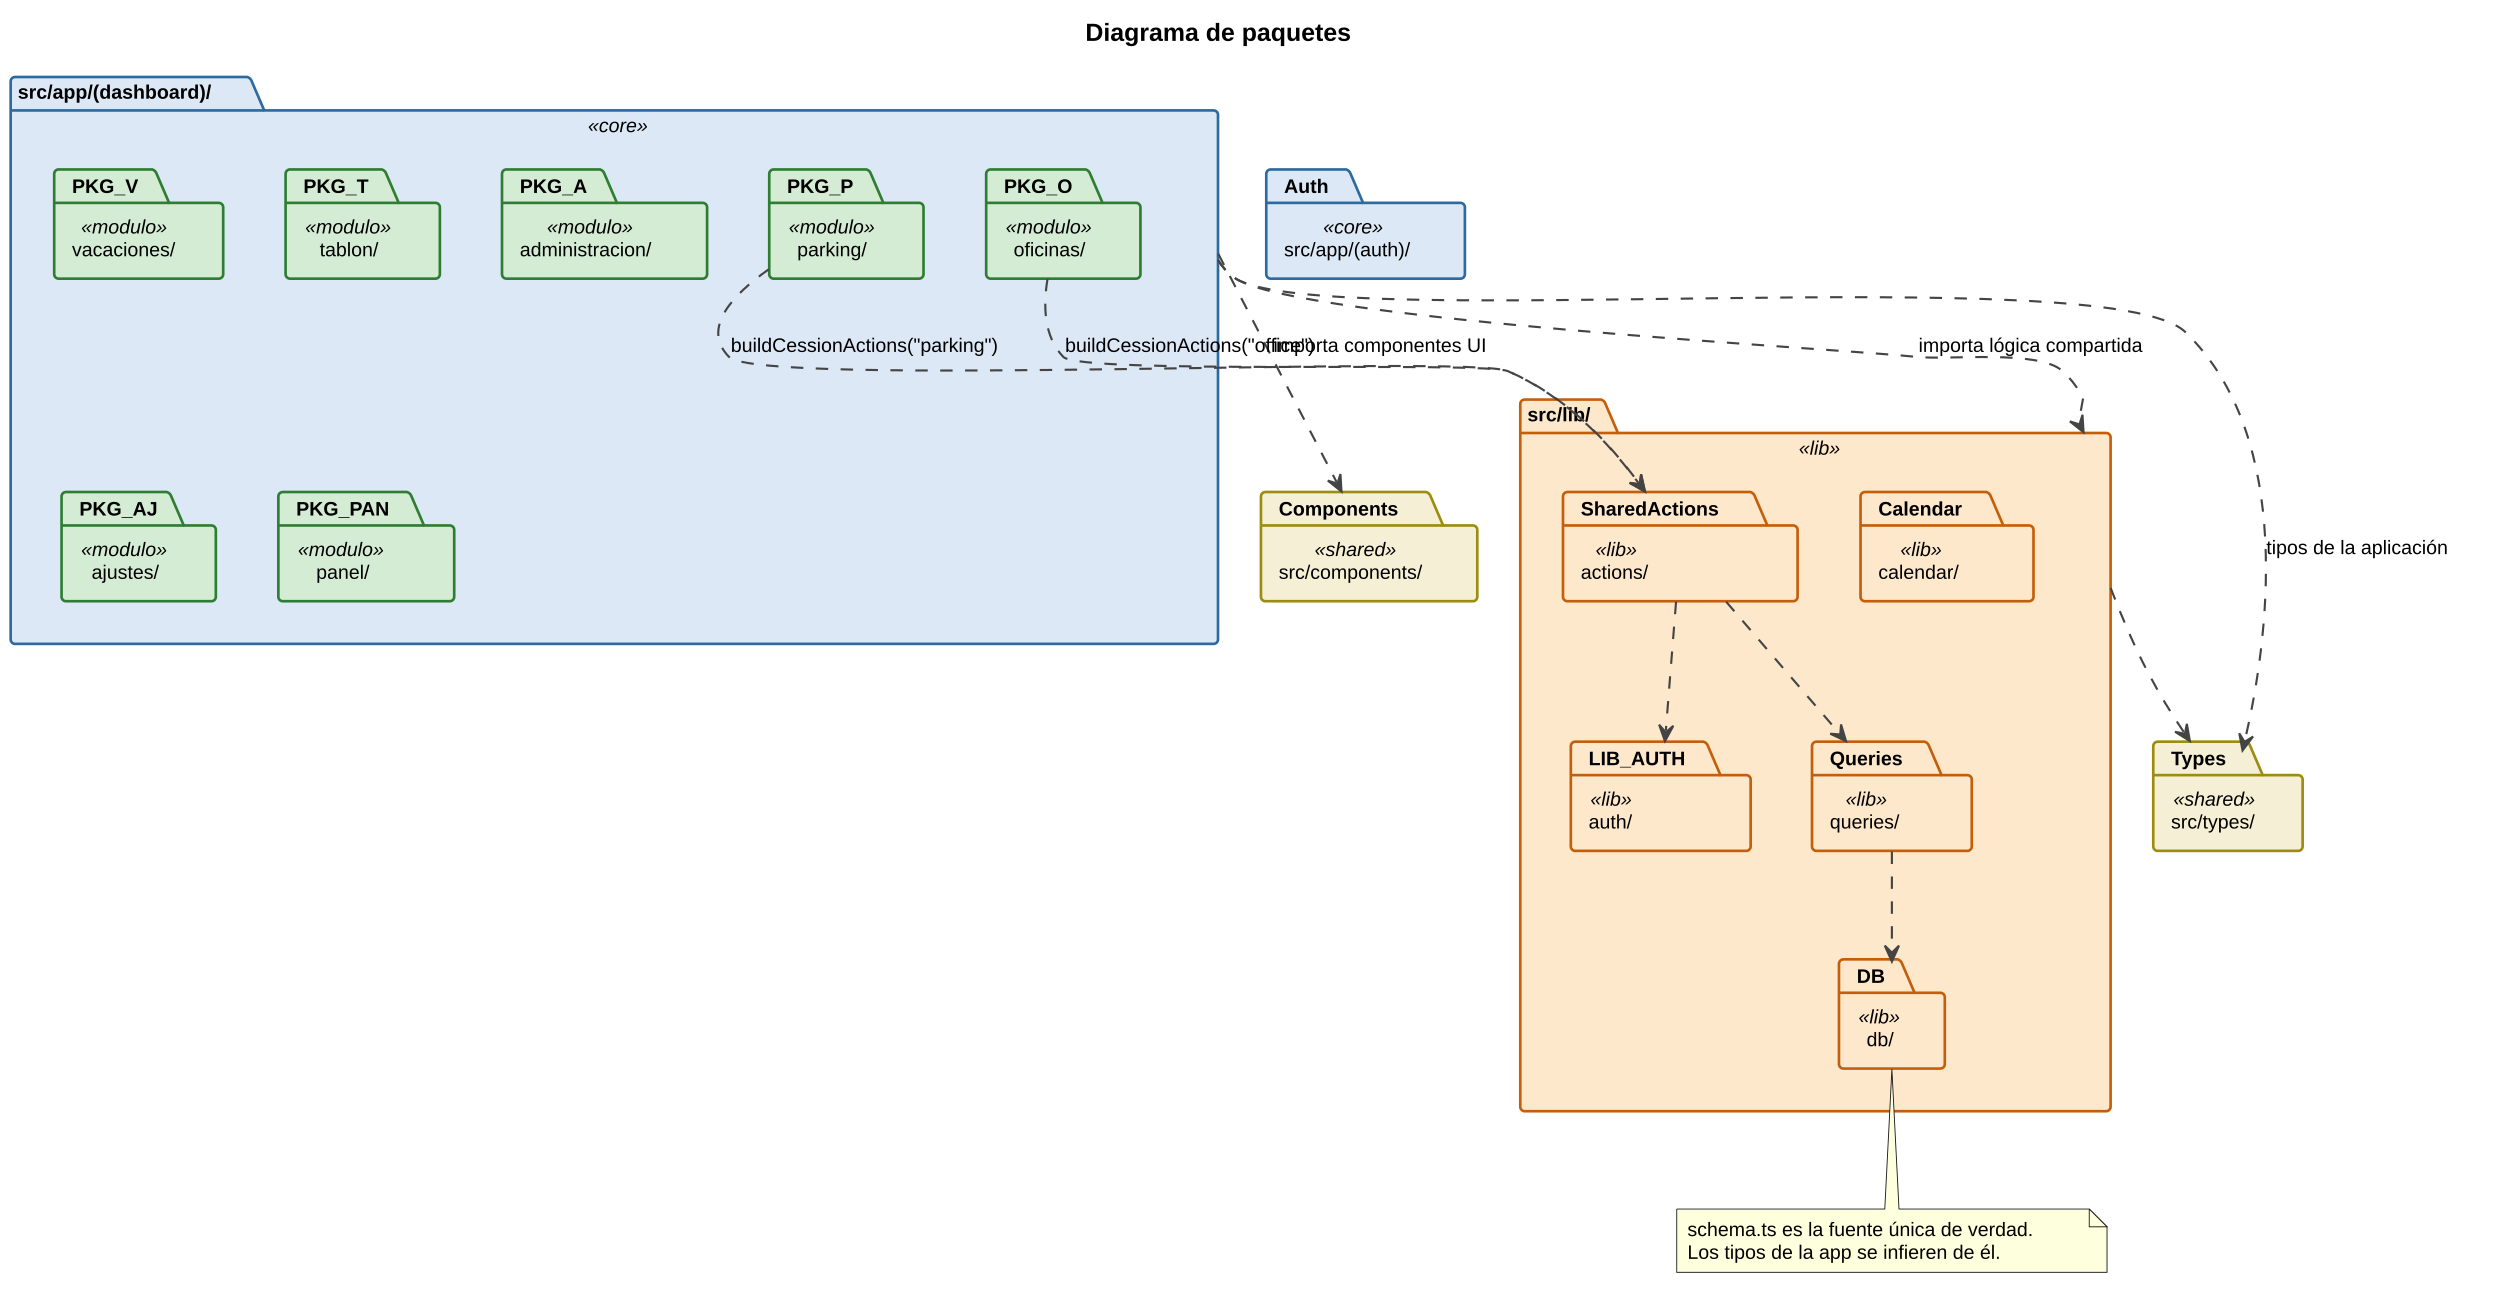
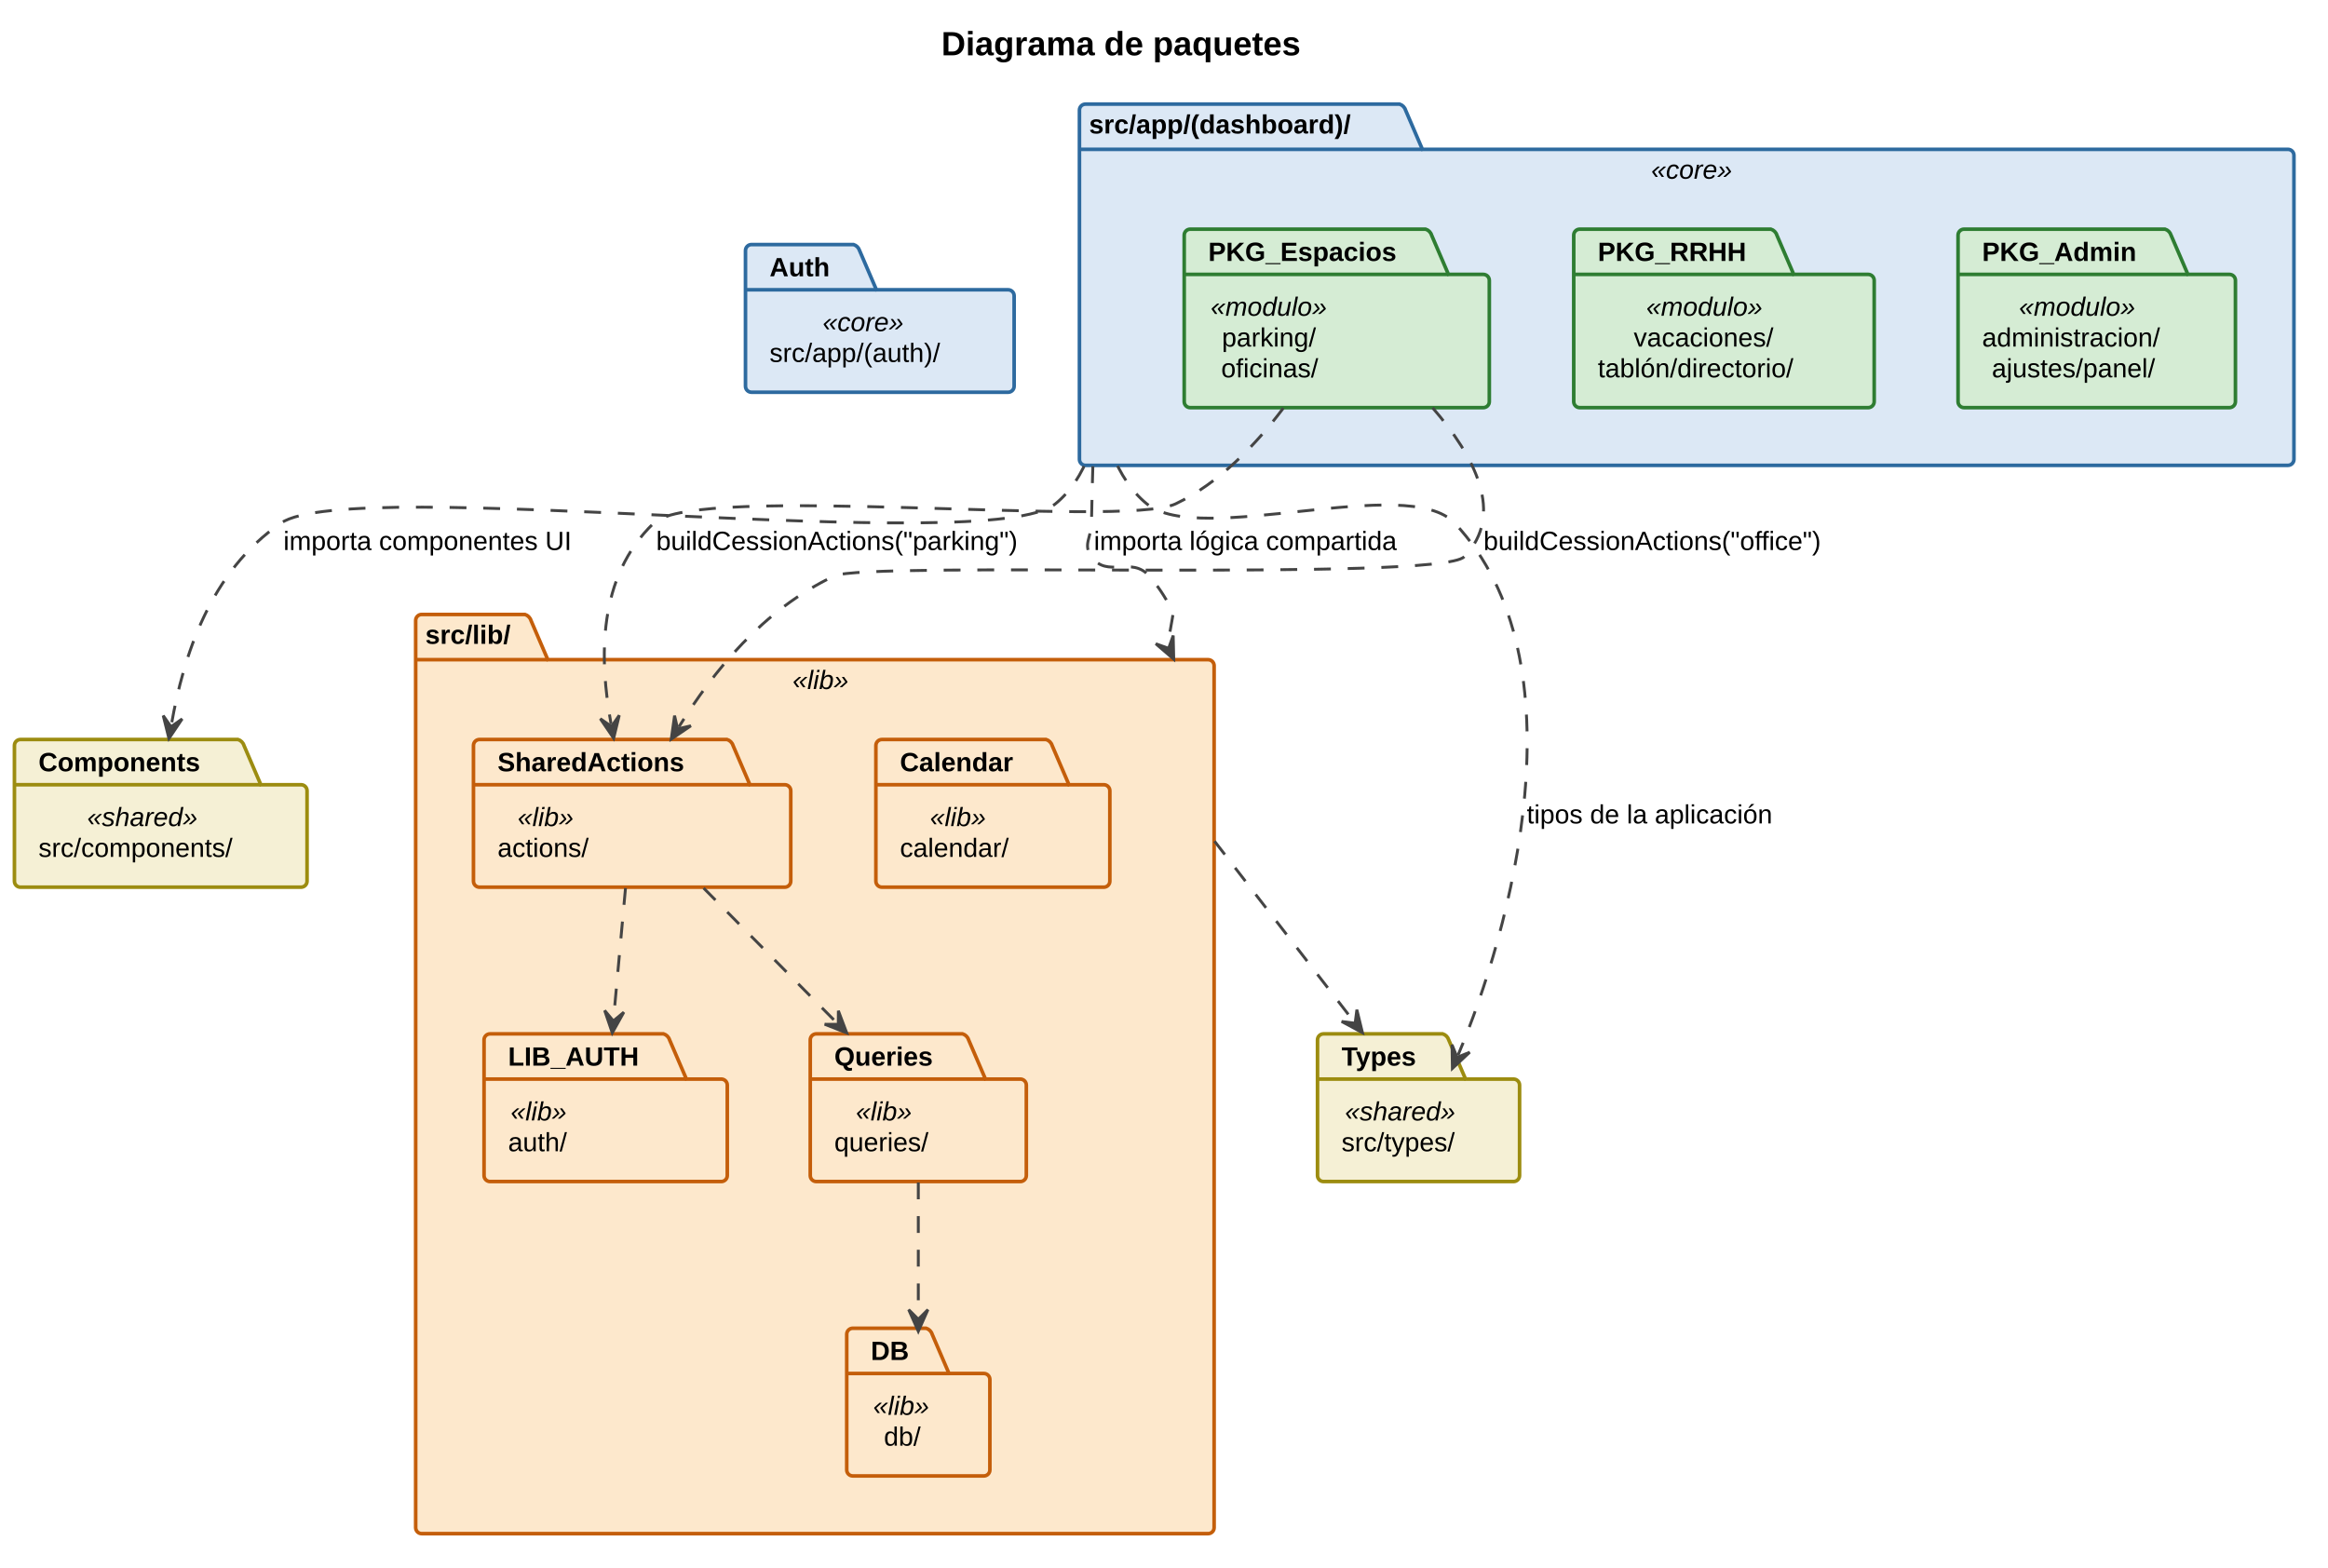
- <svg xmlns="http://www.w3.org/2000/svg" contentStyleType="text/css" data-diagram-type="DESCRIPTION" height="730px" preserveAspectRatio="none" style="width:1406px;height:730px;background:#FFFFFF;" version="1.1" viewBox="0 0 1406 730" width="1406px" zoomAndPan="magnify">
+ <svg xmlns="http://www.w3.org/2000/svg" contentStyleType="text/css" data-diagram-type="DESCRIPTION" height="652px" preserveAspectRatio="none" style="width:968px;height:652px;background:#FFFFFF;" version="1.1" viewBox="0 0 968 652" width="968px" zoomAndPan="magnify">
  <defs />
  <g>
-     <g class="title" data-source-line="20">
-       <text fill="#000000" font-family="Arial" font-size="14" font-weight="700" lengthAdjust="spacing" textLength="179.013" x="610.418" y="22.995">Diagrama de paquetes</text>
+     <g class="title" data-source-line="19">
+       <text fill="#000000" font-family="Arial" font-size="14" font-weight="700" lengthAdjust="spacing" textLength="179.013" x="391.414" y="22.995">Diagrama de paquetes</text>
    </g>
-     <g class="cluster" data-qualified-name="Dashboard" data-source-line="24" id="ent0003">
-       <path d="M8.5,43.297 L139.099,43.297 A3.75,3.75 0 0 1 141.599,45.797 L148.599,62.102 L682.5,62.102 A2.5,2.5 0 0 1 685,64.602 L685,359.627 A2.5,2.5 0 0 1 682.5,362.127 L8.5,362.127 A2.5,2.5 0 0 1 6,359.627 L6,45.797 A2.5,2.5 0 0 1 8.5,43.297" fill="#DCE8F5" style="stroke:#2D6A9F;stroke-width:1.5;" />
-       <line style="stroke:#2D6A9F;stroke-width:1.5;" x1="6" x2="148.599" y1="62.102" y2="62.102" />
-       <text fill="#000000" font-family="Arial" font-size="11" font-weight="700" lengthAdjust="spacing" textLength="129.599" x="10" y="55.507">src/app/(dashboard)/</text>
-       <text fill="#000000" font-family="Arial" font-size="11" font-style="italic" lengthAdjust="spacing" textLength="37.646" x="330.677" y="74.312">«core»</text>
+     <g class="cluster" data-qualified-name="Dashboard" data-source-line="23" id="ent0003">
+       <path d="M451.34,43.297 L581.939,43.297 A3.75,3.75 0 0 1 584.439,45.797 L591.439,62.102 L951.34,62.102 A2.5,2.5 0 0 1 953.84,64.602 L953.84,191.017 A2.5,2.5 0 0 1 951.34,193.517 L451.34,193.517 A2.5,2.5 0 0 1 448.84,191.017 L448.84,45.797 A2.5,2.5 0 0 1 451.34,43.297" fill="#DCE8F5" style="stroke:#2D6A9F;stroke-width:1.5;" />
+       <line style="stroke:#2D6A9F;stroke-width:1.5;" x1="448.84" x2="591.439" y1="62.102" y2="62.102" />
+       <text fill="#000000" font-family="Arial" font-size="11" font-weight="700" lengthAdjust="spacing" textLength="129.599" x="452.84" y="55.507">src/app/(dashboard)/</text>
+       <text fill="#000000" font-family="Arial" font-size="11" font-style="italic" lengthAdjust="spacing" textLength="37.528" x="686.576" y="74.312">«core»</text>
    </g>
-     <g class="cluster" data-qualified-name="Lib" data-source-line="34" id="ent0011">
-       <path d="M857.5,224.717 L900.443,224.717 A3.75,3.75 0 0 1 902.943,227.217 L909.943,243.522 L1184.5,243.522 A2.5,2.5 0 0 1 1187,246.022 L1187,622.457 A2.5,2.5 0 0 1 1184.5,624.957 L857.5,624.957 A2.5,2.5 0 0 1 855,622.457 L855,227.217 A2.5,2.5 0 0 1 857.5,224.717" fill="#FDE8CC" style="stroke:#C45E0A;stroke-width:1.5;" />
-       <line style="stroke:#C45E0A;stroke-width:1.5;" x1="855" x2="909.943" y1="243.522" y2="243.522" />
-       <text fill="#000000" font-family="Arial" font-size="11" font-weight="700" lengthAdjust="spacing" textLength="41.943" x="859" y="236.927">src/lib/</text>
-       <text fill="#000000" font-family="Arial" font-size="11" font-style="italic" lengthAdjust="spacing" textLength="26.673" x="1011.664" y="255.732">«lib»</text>
+     <g class="cluster" data-qualified-name="Lib" data-source-line="29" id="ent0007">
+       <path d="M175.34,255.517 L218.283,255.517 A3.75,3.75 0 0 1 220.783,258.017 L227.783,274.322 L502.34,274.322 A2.5,2.5 0 0 1 504.84,276.822 L504.84,635.257 A2.5,2.5 0 0 1 502.34,637.757 L175.34,637.757 A2.5,2.5 0 0 1 172.84,635.257 L172.84,258.017 A2.5,2.5 0 0 1 175.34,255.517" fill="#FDE8CC" style="stroke:#C45E0A;stroke-width:1.5;" />
+       <line style="stroke:#C45E0A;stroke-width:1.5;" x1="172.84" x2="227.783" y1="274.322" y2="274.322" />
+       <text fill="#000000" font-family="Arial" font-size="11" font-weight="700" lengthAdjust="spacing" textLength="41.943" x="176.84" y="267.727">src/lib/</text>
+       <text fill="#000000" font-family="Arial" font-size="11" font-style="italic" lengthAdjust="spacing" textLength="26.555" x="329.563" y="286.532">«lib»</text>
    </g>
-     <g class="entity" data-qualified-name="Dashboard.PKG_P" data-source-line="25" id="ent0004">
-       <path d="M435.12,95.297 L487.297,95.297 A3.75,3.75 0 0 1 489.797,97.797 L496.797,114.102 L516.884,114.102 A2.5,2.5 0 0 1 519.384,116.602 L519.384,154.211 A2.5,2.5 0 0 1 516.884,156.711 L435.12,156.711 A2.5,2.5 0 0 1 432.62,154.211 L432.62,97.797 A2.5,2.5 0 0 1 435.12,95.297" fill="#D5ECD4" style="stroke:#2E7D32;stroke-width:1.5;" />
-       <line style="stroke:#2E7D32;stroke-width:1.5;" x1="432.62" x2="496.797" y1="114.102" y2="114.102" />
-       <text fill="#000000" font-family="Arial" font-size="11" font-weight="700" lengthAdjust="spacing" textLength="39.177" x="442.62" y="108.507">PKG_P</text>
-       <text fill="#000000" font-family="Arial" font-size="11" font-style="italic" lengthAdjust="spacing" textLength="54.764" x="443.62" y="131.312">«modulo»</text>
-       <text fill="#000000" font-family="Arial" font-size="11" lengthAdjust="spacing" textLength="45.332" x="448.336" y="144.117">parking/</text>
+     <g class="entity" data-qualified-name="Dashboard.PKG_Espacios" data-source-line="24" id="ent0004">
+       <path d="M494.9,95.297 L592.769,95.297 A3.75,3.75 0 0 1 595.269,97.797 L602.269,114.102 L616.769,114.102 A2.5,2.5 0 0 1 619.269,116.602 L619.269,167.016 A2.5,2.5 0 0 1 616.769,169.516 L494.9,169.516 A2.5,2.5 0 0 1 492.4,167.016 L492.4,97.797 A2.5,2.5 0 0 1 494.9,95.297" fill="#D5ECD4" style="stroke:#2E7D32;stroke-width:1.5;" />
+       <line style="stroke:#2E7D32;stroke-width:1.5;" x1="492.4" x2="602.269" y1="114.102" y2="114.102" />
+       <text fill="#000000" font-family="Arial" font-size="11" font-weight="700" lengthAdjust="spacing" textLength="84.869" x="502.4" y="108.507">PKG_Espacios</text>
+       <text fill="#000000" font-family="Arial" font-size="11" font-style="italic" lengthAdjust="spacing" textLength="54.645" x="503.4" y="131.312">«modulo»</text>
+       <text fill="#000000" font-family="Arial" font-size="11" lengthAdjust="spacing" textLength="45.332" x="508.057" y="144.117">parking/</text>
+       <text fill="#000000" font-family="Arial" font-size="11" lengthAdjust="spacing" textLength="45.912" x="507.767" y="156.921">oficinas/</text>
    </g>
-     <g class="entity" data-qualified-name="Dashboard.PKG_O" data-source-line="26" id="ent0005">
-       <path d="M557.12,95.297 L610.586,95.297 A3.75,3.75 0 0 1 613.086,97.797 L620.086,114.102 L638.884,114.102 A2.5,2.5 0 0 1 641.384,116.602 L641.384,154.211 A2.5,2.5 0 0 1 638.884,156.711 L557.12,156.711 A2.5,2.5 0 0 1 554.62,154.211 L554.62,97.797 A2.5,2.5 0 0 1 557.12,95.297" fill="#D5ECD4" style="stroke:#2E7D32;stroke-width:1.5;" />
-       <line style="stroke:#2E7D32;stroke-width:1.5;" x1="554.62" x2="620.086" y1="114.102" y2="114.102" />
-       <text fill="#000000" font-family="Arial" font-size="11" font-weight="700" lengthAdjust="spacing" textLength="40.466" x="564.62" y="108.507">PKG_O</text>
-       <text fill="#000000" font-family="Arial" font-size="11" font-style="italic" lengthAdjust="spacing" textLength="54.764" x="565.62" y="131.312">«modulo»</text>
-       <text fill="#000000" font-family="Arial" font-size="11" lengthAdjust="spacing" textLength="45.912" x="570.046" y="144.117">oficinas/</text>
+     <g class="entity" data-qualified-name="Dashboard.PKG_RRHH" data-source-line="25" id="ent0005">
+       <path d="M656.87,95.297 L736.337,95.297 A3.75,3.75 0 0 1 738.837,97.797 L745.837,114.102 L776.804,114.102 A2.5,2.5 0 0 1 779.304,116.602 L779.304,167.016 A2.5,2.5 0 0 1 776.804,169.516 L656.87,169.516 A2.5,2.5 0 0 1 654.37,167.016 L654.37,97.797 A2.5,2.5 0 0 1 656.87,95.297" fill="#D5ECD4" style="stroke:#2E7D32;stroke-width:1.5;" />
+       <line style="stroke:#2E7D32;stroke-width:1.5;" x1="654.37" x2="745.837" y1="114.102" y2="114.102" />
+       <text fill="#000000" font-family="Arial" font-size="11" font-weight="700" lengthAdjust="spacing" textLength="66.467" x="664.37" y="108.507">PKG_RRHH</text>
+       <text fill="#000000" font-family="Arial" font-size="11" font-style="italic" lengthAdjust="spacing" textLength="54.645" x="684.514" y="131.312">«modulo»</text>
+       <text fill="#000000" font-family="Arial" font-size="11" lengthAdjust="spacing" textLength="65.049" x="679.312" y="144.117">vacaciones/</text>
+       <text fill="#000000" font-family="Arial" font-size="11" lengthAdjust="spacing" textLength="94.934" x="664.37" y="156.921">tablón/directorio/</text>
    </g>
-     <g class="entity" data-qualified-name="Dashboard.PKG_V" data-source-line="27" id="ent0006">
-       <path d="M32.98,95.297 L85.608,95.297 A3.75,3.75 0 0 1 88.108,97.797 L95.108,114.102 L123.029,114.102 A2.5,2.5 0 0 1 125.529,116.602 L125.529,154.211 A2.5,2.5 0 0 1 123.029,156.711 L32.98,156.711 A2.5,2.5 0 0 1 30.48,154.211 L30.48,97.797 A2.5,2.5 0 0 1 32.98,95.297" fill="#D5ECD4" style="stroke:#2E7D32;stroke-width:1.5;" />
-       <line style="stroke:#2E7D32;stroke-width:1.5;" x1="30.48" x2="95.108" y1="114.102" y2="114.102" />
-       <text fill="#000000" font-family="Arial" font-size="11" font-weight="700" lengthAdjust="spacing" textLength="39.628" x="40.48" y="108.507">PKG_V</text>
-       <text fill="#000000" font-family="Arial" font-size="11" font-style="italic" lengthAdjust="spacing" textLength="54.764" x="45.623" y="131.312">«modulo»</text>
-       <text fill="#000000" font-family="Arial" font-size="11" lengthAdjust="spacing" textLength="65.049" x="40.48" y="144.117">vacaciones/</text>
+     <g class="entity" data-qualified-name="Dashboard.PKG_Admin" data-source-line="26" id="ent0006">
+       <path d="M816.67,95.297 L900.235,95.297 A3.75,3.75 0 0 1 902.735,97.797 L909.735,114.102 L927.011,114.102 A2.5,2.5 0 0 1 929.511,116.602 L929.511,167.016 A2.5,2.5 0 0 1 927.011,169.516 L816.67,169.516 A2.5,2.5 0 0 1 814.17,167.016 L814.17,97.797 A2.5,2.5 0 0 1 816.67,95.297" fill="#D5ECD4" style="stroke:#2E7D32;stroke-width:1.5;" />
+       <line style="stroke:#2E7D32;stroke-width:1.5;" x1="814.17" x2="909.735" y1="114.102" y2="114.102" />
+       <text fill="#000000" font-family="Arial" font-size="11" font-weight="700" lengthAdjust="spacing" textLength="70.565" x="824.17" y="108.507">PKG_Admin</text>
+       <text fill="#000000" font-family="Arial" font-size="11" font-style="italic" lengthAdjust="spacing" textLength="54.645" x="839.518" y="131.312">«modulo»</text>
+       <text fill="#000000" font-family="Arial" font-size="11" lengthAdjust="spacing" textLength="85.341" x="824.17" y="144.117">administracion/</text>
+       <text fill="#000000" font-family="Arial" font-size="11" lengthAdjust="spacing" textLength="77.242" x="828.22" y="156.921">ajustes/panel/</text>
    </g>
-     <g class="entity" data-qualified-name="Dashboard.PKG_T" data-source-line="28" id="ent0007">
-       <path d="M163.12,95.297 L214.738,95.297 A3.75,3.75 0 0 1 217.238,97.797 L224.238,114.102 L244.884,114.102 A2.5,2.5 0 0 1 247.384,116.602 L247.384,154.211 A2.5,2.5 0 0 1 244.884,156.711 L163.12,156.711 A2.5,2.5 0 0 1 160.62,154.211 L160.62,97.797 A2.5,2.5 0 0 1 163.12,95.297" fill="#D5ECD4" style="stroke:#2E7D32;stroke-width:1.5;" />
-       <line style="stroke:#2E7D32;stroke-width:1.5;" x1="160.62" x2="224.238" y1="114.102" y2="114.102" />
-       <text fill="#000000" font-family="Arial" font-size="11" font-weight="700" lengthAdjust="spacing" textLength="38.618" x="170.62" y="108.507">PKG_T</text>
-       <text fill="#000000" font-family="Arial" font-size="11" font-style="italic" lengthAdjust="spacing" textLength="54.764" x="171.62" y="131.312">«modulo»</text>
-       <text fill="#000000" font-family="Arial" font-size="11" lengthAdjust="spacing" textLength="38.5" x="179.752" y="144.117">tablon/</text>
+     <g class="entity" data-qualified-name="Lib.DB" data-source-line="30" id="ent0008">
+       <path d="M354.58,552.347 L385.095,552.347 A3.75,3.75 0 0 1 387.595,554.847 L394.595,571.152 L409.095,571.152 A2.5,2.5 0 0 1 411.595,573.652 L411.595,611.261 A2.5,2.5 0 0 1 409.095,613.761 L354.58,613.761 A2.5,2.5 0 0 1 352.08,611.261 L352.08,554.847 A2.5,2.5 0 0 1 354.58,552.347" fill="#FDE8CC" style="stroke:#C45E0A;stroke-width:1.5;" />
+       <line style="stroke:#C45E0A;stroke-width:1.5;" x1="352.08" x2="394.595" y1="571.152" y2="571.152" />
+       <text fill="#000000" font-family="Arial" font-size="11" font-weight="700" lengthAdjust="spacing" textLength="17.515" x="362.08" y="565.557">DB</text>
+       <text fill="#000000" font-family="Arial" font-size="11" font-style="italic" lengthAdjust="spacing" textLength="26.555" x="363.08" y="588.362">«lib»</text>
+       <text fill="#000000" font-family="Arial" font-size="11" lengthAdjust="spacing" textLength="17.671" x="367.522" y="601.167">db/</text>
    </g>
-     <g class="entity" data-qualified-name="Dashboard.PKG_A" data-source-line="29" id="ent0008">
-       <path d="M284.83,95.297 L337.458,95.297 A3.75,3.75 0 0 1 339.958,97.797 L346.958,114.102 L395.171,114.102 A2.5,2.5 0 0 1 397.671,116.602 L397.671,154.211 A2.5,2.5 0 0 1 395.171,156.711 L284.83,156.711 A2.5,2.5 0 0 1 282.33,154.211 L282.33,97.797 A2.5,2.5 0 0 1 284.83,95.297" fill="#D5ECD4" style="stroke:#2E7D32;stroke-width:1.5;" />
-       <line style="stroke:#2E7D32;stroke-width:1.5;" x1="282.33" x2="346.958" y1="114.102" y2="114.102" />
-       <text fill="#000000" font-family="Arial" font-size="11" font-weight="700" lengthAdjust="spacing" textLength="39.628" x="292.33" y="108.507">PKG_A</text>
-       <text fill="#000000" font-family="Arial" font-size="11" font-style="italic" lengthAdjust="spacing" textLength="54.764" x="307.619" y="131.312">«modulo»</text>
-       <text fill="#000000" font-family="Arial" font-size="11" lengthAdjust="spacing" textLength="85.341" x="292.33" y="144.117">administracion/</text>
+     <g class="entity" data-qualified-name="Lib.LIB_AUTH" data-source-line="31" id="ent0009">
+       <path d="M203.77,429.927 L275.911,429.927 A3.75,3.75 0 0 1 278.411,432.427 L285.411,448.732 L299.911,448.732 A2.5,2.5 0 0 1 302.411,451.232 L302.411,488.841 A2.5,2.5 0 0 1 299.911,491.341 L203.77,491.341 A2.5,2.5 0 0 1 201.27,488.841 L201.27,432.427 A2.5,2.5 0 0 1 203.77,429.927" fill="#FDE8CC" style="stroke:#C45E0A;stroke-width:1.5;" />
+       <line style="stroke:#C45E0A;stroke-width:1.5;" x1="201.27" x2="285.411" y1="448.732" y2="448.732" />
+       <text fill="#000000" font-family="Arial" font-size="11" font-weight="700" lengthAdjust="spacing" textLength="59.141" x="211.27" y="443.137">LIB_AUTH</text>
+       <text fill="#000000" font-family="Arial" font-size="11" font-style="italic" lengthAdjust="spacing" textLength="26.555" x="212.344" y="465.942">«lib»</text>
+       <text fill="#000000" font-family="Arial" font-size="11" lengthAdjust="spacing" textLength="28.703" x="211.27" y="478.747">auth/</text>
    </g>
-     <g class="entity" data-qualified-name="Dashboard.PKG_AJ" data-source-line="30" id="ent0009">
-       <path d="M37.12,276.717 L93.841,276.717 A3.75,3.75 0 0 1 96.341,279.217 L103.341,295.522 L118.884,295.522 A2.5,2.5 0 0 1 121.384,298.022 L121.384,335.631 A2.5,2.5 0 0 1 118.884,338.131 L37.12,338.131 A2.5,2.5 0 0 1 34.62,335.631 L34.62,279.217 A2.5,2.5 0 0 1 37.12,276.717" fill="#D5ECD4" style="stroke:#2E7D32;stroke-width:1.5;" />
-       <line style="stroke:#2E7D32;stroke-width:1.5;" x1="34.62" x2="103.341" y1="295.522" y2="295.522" />
-       <text fill="#000000" font-family="Arial" font-size="11" font-weight="700" lengthAdjust="spacing" textLength="43.721" x="44.62" y="289.927">PKG_AJ</text>
-       <text fill="#000000" font-family="Arial" font-size="11" font-style="italic" lengthAdjust="spacing" textLength="54.764" x="45.62" y="312.732">«modulo»</text>
-       <text fill="#000000" font-family="Arial" font-size="11" lengthAdjust="spacing" textLength="43.017" x="51.493" y="325.537">ajustes/</text>
+     <g class="entity" data-qualified-name="Lib.Queries" data-source-line="32" id="ent0010">
+       <path d="M339.41,429.927 L400.256,429.927 A3.75,3.75 0 0 1 402.756,432.427 L409.756,448.732 L424.256,448.732 A2.5,2.5 0 0 1 426.756,451.232 L426.756,488.841 A2.5,2.5 0 0 1 424.256,491.341 L339.41,491.341 A2.5,2.5 0 0 1 336.91,488.841 L336.91,432.427 A2.5,2.5 0 0 1 339.41,429.927" fill="#FDE8CC" style="stroke:#C45E0A;stroke-width:1.5;" />
+       <line style="stroke:#C45E0A;stroke-width:1.5;" x1="336.91" x2="409.756" y1="448.732" y2="448.732" />
+       <text fill="#000000" font-family="Arial" font-size="11" font-weight="700" lengthAdjust="spacing" textLength="47.846" x="346.91" y="443.137">Queries</text>
+       <text fill="#000000" font-family="Arial" font-size="11" font-style="italic" lengthAdjust="spacing" textLength="26.555" x="355.885" y="465.942">«lib»</text>
+       <text fill="#000000" font-family="Arial" font-size="11" lengthAdjust="spacing" textLength="44.505" x="346.91" y="478.747">queries/</text>
    </g>
-     <g class="entity" data-qualified-name="Dashboard.PKG_PAN" data-source-line="31" id="ent0010">
-       <path d="M159.05,276.717 L228.946,276.717 A3.75,3.75 0 0 1 231.446,279.217 L238.446,295.522 L252.946,295.522 A2.5,2.5 0 0 1 255.446,298.022 L255.446,335.631 A2.5,2.5 0 0 1 252.946,338.131 L159.05,338.131 A2.5,2.5 0 0 1 156.55,335.631 L156.55,279.217 A2.5,2.5 0 0 1 159.05,276.717" fill="#D5ECD4" style="stroke:#2E7D32;stroke-width:1.5;" />
-       <line style="stroke:#2E7D32;stroke-width:1.5;" x1="156.55" x2="238.446" y1="295.522" y2="295.522" />
-       <text fill="#000000" font-family="Arial" font-size="11" font-weight="700" lengthAdjust="spacing" textLength="56.896" x="166.55" y="289.927">PKG_PAN</text>
-       <text fill="#000000" font-family="Arial" font-size="11" font-style="italic" lengthAdjust="spacing" textLength="54.764" x="167.55" y="312.732">«modulo»</text>
-       <text fill="#000000" font-family="Arial" font-size="11" lengthAdjust="spacing" textLength="34.225" x="177.82" y="325.537">panel/</text>
+     <g class="entity" data-qualified-name="Lib.SharedActions" data-source-line="33" id="ent0011">
+       <path d="M199.37,307.517 L302.304,307.517 A3.75,3.75 0 0 1 304.804,310.017 L311.804,326.322 L326.304,326.322 A2.5,2.5 0 0 1 328.804,328.822 L328.804,366.431 A2.5,2.5 0 0 1 326.304,368.931 L199.37,368.931 A2.5,2.5 0 0 1 196.87,366.431 L196.87,310.017 A2.5,2.5 0 0 1 199.37,307.517" fill="#FDE8CC" style="stroke:#C45E0A;stroke-width:1.5;" />
+       <line style="stroke:#C45E0A;stroke-width:1.5;" x1="196.87" x2="311.804" y1="326.322" y2="326.322" />
+       <text fill="#000000" font-family="Arial" font-size="11" font-weight="700" lengthAdjust="spacing" textLength="89.934" x="206.87" y="320.727">SharedActions</text>
+       <text fill="#000000" font-family="Arial" font-size="11" font-style="italic" lengthAdjust="spacing" textLength="26.555" x="215.241" y="343.532">«lib»</text>
+       <text fill="#000000" font-family="Arial" font-size="11" lengthAdjust="spacing" textLength="43.296" x="206.87" y="356.337">actions/</text>
    </g>
-     <g class="entity" data-qualified-name="Lib.DB" data-source-line="35" id="ent0012">
-       <path d="M1036.74,539.547 L1067.255,539.547 A3.75,3.75 0 0 1 1069.755,542.047 L1076.755,558.352 L1091.255,558.352 A2.5,2.5 0 0 1 1093.755,560.852 L1093.755,598.461 A2.5,2.5 0 0 1 1091.255,600.961 L1036.74,600.961 A2.5,2.5 0 0 1 1034.24,598.461 L1034.24,542.047 A2.5,2.5 0 0 1 1036.74,539.547" fill="#FDE8CC" style="stroke:#C45E0A;stroke-width:1.5;" />
-       <line style="stroke:#C45E0A;stroke-width:1.5;" x1="1034.24" x2="1076.755" y1="558.352" y2="558.352" />
-       <text fill="#000000" font-family="Arial" font-size="11" font-weight="700" lengthAdjust="spacing" textLength="17.515" x="1044.24" y="552.757">DB</text>
-       <text fill="#000000" font-family="Arial" font-size="11" font-style="italic" lengthAdjust="spacing" textLength="26.673" x="1045.24" y="575.562">«lib»</text>
-       <text fill="#000000" font-family="Arial" font-size="11" lengthAdjust="spacing" textLength="17.671" x="1049.741" y="588.367">db/</text>
+     <g class="entity" data-qualified-name="Lib.Calendar" data-source-line="34" id="ent0012">
+       <path d="M366.7,307.517 L434.979,307.517 A3.75,3.75 0 0 1 437.479,310.017 L444.479,326.322 L458.979,326.322 A2.5,2.5 0 0 1 461.479,328.822 L461.479,366.431 A2.5,2.5 0 0 1 458.979,368.931 L366.7,368.931 A2.5,2.5 0 0 1 364.2,366.431 L364.2,310.017 A2.5,2.5 0 0 1 366.7,307.517" fill="#FDE8CC" style="stroke:#C45E0A;stroke-width:1.5;" />
+       <line style="stroke:#C45E0A;stroke-width:1.5;" x1="364.2" x2="444.479" y1="326.322" y2="326.322" />
+       <text fill="#000000" font-family="Arial" font-size="11" font-weight="700" lengthAdjust="spacing" textLength="55.279" x="374.2" y="320.727">Calendar</text>
+       <text fill="#000000" font-family="Arial" font-size="11" font-style="italic" lengthAdjust="spacing" textLength="26.555" x="386.69" y="343.532">«lib»</text>
+       <text fill="#000000" font-family="Arial" font-size="11" lengthAdjust="spacing" textLength="51.536" x="374.2" y="356.337">calendar/</text>
    </g>
-     <g class="entity" data-qualified-name="Lib.LIB_AUTH" data-source-line="36" id="ent0013">
-       <path d="M885.93,417.127 L958.071,417.127 A3.75,3.75 0 0 1 960.571,419.627 L967.571,435.932 L982.071,435.932 A2.5,2.5 0 0 1 984.571,438.432 L984.571,476.041 A2.5,2.5 0 0 1 982.071,478.541 L885.93,478.541 A2.5,2.5 0 0 1 883.43,476.041 L883.43,419.627 A2.5,2.5 0 0 1 885.93,417.127" fill="#FDE8CC" style="stroke:#C45E0A;stroke-width:1.5;" />
-       <line style="stroke:#C45E0A;stroke-width:1.5;" x1="883.43" x2="967.571" y1="435.932" y2="435.932" />
-       <text fill="#000000" font-family="Arial" font-size="11" font-weight="700" lengthAdjust="spacing" textLength="59.141" x="893.43" y="430.337">LIB_AUTH</text>
-       <text fill="#000000" font-family="Arial" font-size="11" font-style="italic" lengthAdjust="spacing" textLength="26.673" x="894.445" y="453.142">«lib»</text>
-       <text fill="#000000" font-family="Arial" font-size="11" lengthAdjust="spacing" textLength="28.703" x="893.43" y="465.947">auth/</text>
+     <g class="entity" data-qualified-name="Auth" data-source-line="21" id="ent0002">
+       <path d="M312.48,101.697 L354.914,101.697 A3.75,3.75 0 0 1 357.414,104.197 L364.414,120.502 L419.185,120.502 A2.5,2.5 0 0 1 421.685,123.002 L421.685,160.611 A2.5,2.5 0 0 1 419.185,163.111 L312.48,163.111 A2.5,2.5 0 0 1 309.98,160.611 L309.98,104.197 A2.5,2.5 0 0 1 312.48,101.697" fill="#DCE8F5" style="stroke:#2D6A9F;stroke-width:1.5;" />
+       <line style="stroke:#2D6A9F;stroke-width:1.5;" x1="309.98" x2="364.414" y1="120.502" y2="120.502" />
+       <text fill="#000000" font-family="Arial" font-size="11" font-weight="700" lengthAdjust="spacing" textLength="29.434" x="319.98" y="114.907">Auth</text>
+       <text fill="#000000" font-family="Arial" font-size="11" font-style="italic" lengthAdjust="spacing" textLength="37.528" x="342.069" y="137.712">«core»</text>
+       <text fill="#000000" font-family="Arial" font-size="11" lengthAdjust="spacing" textLength="81.705" x="319.98" y="150.517">src/app/(auth)/</text>
    </g>
-     <g class="entity" data-qualified-name="Lib.Queries" data-source-line="37" id="ent0014">
-       <path d="M1021.58,417.127 L1082.426,417.127 A3.75,3.75 0 0 1 1084.926,419.627 L1091.926,435.932 L1106.426,435.932 A2.5,2.5 0 0 1 1108.926,438.432 L1108.926,476.041 A2.5,2.5 0 0 1 1106.426,478.541 L1021.58,478.541 A2.5,2.5 0 0 1 1019.08,476.041 L1019.08,419.627 A2.5,2.5 0 0 1 1021.58,417.127" fill="#FDE8CC" style="stroke:#C45E0A;stroke-width:1.5;" />
-       <line style="stroke:#C45E0A;stroke-width:1.5;" x1="1019.08" x2="1091.926" y1="435.932" y2="435.932" />
-       <text fill="#000000" font-family="Arial" font-size="11" font-weight="700" lengthAdjust="spacing" textLength="47.846" x="1029.08" y="430.337">Queries</text>
-       <text fill="#000000" font-family="Arial" font-size="11" font-style="italic" lengthAdjust="spacing" textLength="26.673" x="1037.996" y="453.142">«lib»</text>
-       <text fill="#000000" font-family="Arial" font-size="11" lengthAdjust="spacing" textLength="44.505" x="1029.08" y="465.947">queries/</text>
+     <g class="entity" data-qualified-name="Components" data-source-line="37" id="ent0013">
+       <path d="M8.5,307.517 L98.951,307.517 A3.75,3.75 0 0 1 101.451,310.017 L108.451,326.322 L125.174,326.322 A2.5,2.5 0 0 1 127.674,328.822 L127.674,366.431 A2.5,2.5 0 0 1 125.174,368.931 L8.5,368.931 A2.5,2.5 0 0 1 6,366.431 L6,310.017 A2.5,2.5 0 0 1 8.5,307.517" fill="#F5F0D5" style="stroke:#9C8C10;stroke-width:1.5;" />
+       <line style="stroke:#9C8C10;stroke-width:1.5;" x1="6" x2="108.451" y1="326.322" y2="326.322" />
+       <text fill="#000000" font-family="Arial" font-size="11" font-weight="700" lengthAdjust="spacing" textLength="77.451" x="16" y="320.727">Components</text>
+       <text fill="#000000" font-family="Arial" font-size="11" font-style="italic" lengthAdjust="spacing" textLength="51.176" x="36.249" y="343.532">«shared»</text>
+       <text fill="#000000" font-family="Arial" font-size="11" lengthAdjust="spacing" textLength="91.674" x="16" y="356.337">src/components/</text>
    </g>
-     <g class="entity" data-qualified-name="Lib.SharedActions" data-source-line="38" id="ent0015">
-       <path d="M881.53,276.717 L984.464,276.717 A3.75,3.75 0 0 1 986.964,279.217 L993.964,295.522 L1008.464,295.522 A2.5,2.5 0 0 1 1010.964,298.022 L1010.964,335.631 A2.5,2.5 0 0 1 1008.464,338.131 L881.53,338.131 A2.5,2.5 0 0 1 879.03,335.631 L879.03,279.217 A2.5,2.5 0 0 1 881.53,276.717" fill="#FDE8CC" style="stroke:#C45E0A;stroke-width:1.5;" />
-       <line style="stroke:#C45E0A;stroke-width:1.5;" x1="879.03" x2="993.964" y1="295.522" y2="295.522" />
-       <text fill="#000000" font-family="Arial" font-size="11" font-weight="700" lengthAdjust="spacing" textLength="89.934" x="889.03" y="289.927">SharedActions</text>
-       <text fill="#000000" font-family="Arial" font-size="11" font-style="italic" lengthAdjust="spacing" textLength="26.673" x="897.342" y="312.732">«lib»</text>
-       <text fill="#000000" font-family="Arial" font-size="11" lengthAdjust="spacing" textLength="43.296" x="889.03" y="325.537">actions/</text>
+     <g class="entity" data-qualified-name="Types" data-source-line="38" id="ent0014">
+       <path d="M550.33,429.927 L599.886,429.927 A3.75,3.75 0 0 1 602.386,432.427 L609.386,448.732 L629.347,448.732 A2.5,2.5 0 0 1 631.847,451.232 L631.847,488.841 A2.5,2.5 0 0 1 629.347,491.341 L550.33,491.341 A2.5,2.5 0 0 1 547.83,488.841 L547.83,432.427 A2.5,2.5 0 0 1 550.33,429.927" fill="#F5F0D5" style="stroke:#9C8C10;stroke-width:1.5;" />
+       <line style="stroke:#9C8C10;stroke-width:1.5;" x1="547.83" x2="609.386" y1="448.732" y2="448.732" />
+       <text fill="#000000" font-family="Arial" font-size="11" font-weight="700" lengthAdjust="spacing" textLength="36.556" x="557.83" y="443.137">Types</text>
+       <text fill="#000000" font-family="Arial" font-size="11" font-style="italic" lengthAdjust="spacing" textLength="51.176" x="559.251" y="465.942">«shared»</text>
+       <text fill="#000000" font-family="Arial" font-size="11" lengthAdjust="spacing" textLength="54.017" x="557.83" y="478.747">src/types/</text>
    </g>
-     <g class="entity" data-qualified-name="Lib.Calendar" data-source-line="39" id="ent0016">
-       <path d="M1048.86,276.717 L1117.139,276.717 A3.75,3.75 0 0 1 1119.639,279.217 L1126.639,295.522 L1141.139,295.522 A2.5,2.5 0 0 1 1143.639,298.022 L1143.639,335.631 A2.5,2.5 0 0 1 1141.139,338.131 L1048.86,338.131 A2.5,2.5 0 0 1 1046.36,335.631 L1046.36,279.217 A2.5,2.5 0 0 1 1048.86,276.717" fill="#FDE8CC" style="stroke:#C45E0A;stroke-width:1.5;" />
-       <line style="stroke:#C45E0A;stroke-width:1.5;" x1="1046.36" x2="1126.639" y1="295.522" y2="295.522" />
-       <text fill="#000000" font-family="Arial" font-size="11" font-weight="700" lengthAdjust="spacing" textLength="55.279" x="1056.36" y="289.927">Calendar</text>
-       <text fill="#000000" font-family="Arial" font-size="11" font-style="italic" lengthAdjust="spacing" textLength="26.673" x="1068.791" y="312.732">«lib»</text>
-       <text fill="#000000" font-family="Arial" font-size="11" lengthAdjust="spacing" textLength="51.536" x="1056.36" y="325.537">calendar/</text>
+     <g class="link" data-entity-1="ent0003" data-entity-2="ent0007" data-link-type="dependency" data-source-line="41" id="lnk15">
+       <path d="M454.42,193.901 C454.411,194.196 454.403,194.49 454.394,194.784 C454.376,195.373 454.359,195.962 454.342,196.551 C454.273,198.909 454.207,201.269 454.147,203.62 C454.024,208.323 453.92,212.988 453.84,217.517 C453.73,223.737 450.2,226.467 453.84,231.517 C460.41,240.637 470.42,231.067 477.84,239.517 C481.431,243.607 484.426,248.17 486.918,253.027 C487.229,253.634 487.533,254.246 487.829,254.862 C487.903,255.016 485.413,268.55 485.486,268.704" fill="none" id="Dashboard-to-Lib" style="stroke:#444444;stroke-width:1.2;stroke-dasharray:7,7;" />
+       <polygon fill="#444444" points="488.049,274.13,487.821,264.283,485.913,269.609,480.588,267.701,488.049,274.13" style="stroke:#444444;stroke-width:1.2;" />
+       <text fill="#000000" font-family="Arial" font-size="11" lengthAdjust="spacing" textLength="145.498" x="454.84" y="228.727">importa lógica compartida</text>
    </g>
-     <g class="entity" data-qualified-name="Auth" data-source-line="22" id="ent0002">
-       <path d="M714.65,95.297 L757.084,95.297 A3.75,3.75 0 0 1 759.584,97.797 L766.584,114.102 L821.355,114.102 A2.5,2.5 0 0 1 823.855,116.602 L823.855,154.211 A2.5,2.5 0 0 1 821.355,156.711 L714.65,156.711 A2.5,2.5 0 0 1 712.15,154.211 L712.15,97.797 A2.5,2.5 0 0 1 714.65,95.297" fill="#DCE8F5" style="stroke:#2D6A9F;stroke-width:1.5;" />
-       <line style="stroke:#2D6A9F;stroke-width:1.5;" x1="712.15" x2="766.584" y1="114.102" y2="114.102" />
-       <text fill="#000000" font-family="Arial" font-size="11" font-weight="700" lengthAdjust="spacing" textLength="29.434" x="722.15" y="108.507">Auth</text>
-       <text fill="#000000" font-family="Arial" font-size="11" font-style="italic" lengthAdjust="spacing" textLength="37.646" x="744.179" y="131.312">«core»</text>
-       <text fill="#000000" font-family="Arial" font-size="11" lengthAdjust="spacing" textLength="81.705" x="722.15" y="144.117">src/app/(auth)/</text>
+     <g class="link" data-entity-1="ent0003" data-entity-2="ent0013" data-link-type="dependency" data-source-line="42" id="lnk16">
+       <path d="M450.766,193.846 C450.71,193.964 450.654,194.082 450.598,194.2 C450.484,194.434 450.369,194.668 450.253,194.901 C449.32,196.765 448.286,198.569 447.14,200.292 C444.848,203.738 442.108,206.864 438.84,209.517 C411.05,232.067 146.37,197.307 116.84,217.517 C87.37,237.667 76.267,272.847 71.287,301.217" fill="none" id="Dashboard-to-Components" style="stroke:#444444;stroke-width:1.2;stroke-dasharray:7,7;" />
+       <polygon fill="#444444" points="70.25,307.127,75.746,298.954,71.115,302.202,67.866,297.571,70.25,307.127" style="stroke:#444444;stroke-width:1.2;" />
+       <text fill="#000000" font-family="Arial" font-size="11" lengthAdjust="spacing" textLength="136.077" x="117.84" y="228.727">importa componentes UI</text>
    </g>
-     <g class="entity" data-qualified-name="Components" data-source-line="42" id="ent0017">
-       <path d="M711.66,276.717 L802.111,276.717 A3.75,3.75 0 0 1 804.611,279.217 L811.611,295.522 L828.334,295.522 A2.5,2.5 0 0 1 830.834,298.022 L830.834,335.631 A2.5,2.5 0 0 1 828.334,338.131 L711.66,338.131 A2.5,2.5 0 0 1 709.16,335.631 L709.16,279.217 A2.5,2.5 0 0 1 711.66,276.717" fill="#F5F0D5" style="stroke:#9C8C10;stroke-width:1.5;" />
-       <line style="stroke:#9C8C10;stroke-width:1.5;" x1="709.16" x2="811.611" y1="295.522" y2="295.522" />
-       <text fill="#000000" font-family="Arial" font-size="11" font-weight="700" lengthAdjust="spacing" textLength="77.451" x="719.16" y="289.927">Components</text>
-       <text fill="#000000" font-family="Arial" font-size="11" font-style="italic" lengthAdjust="spacing" textLength="51.294" x="739.35" y="312.732">«shared»</text>
-       <text fill="#000000" font-family="Arial" font-size="11" lengthAdjust="spacing" textLength="91.674" x="719.16" y="325.537">src/components/</text>
+     <g class="link" data-entity-1="ent0003" data-entity-2="ent0014" data-link-type="dependency" data-source-line="43" id="lnk17">
+       <path d="M464.706,193.731 C464.764,193.849 464.823,193.967 464.882,194.085 C465,194.32 465.12,194.555 465.241,194.789 C466.21,196.66 467.277,198.472 468.45,200.205 C470.796,203.672 473.569,206.827 476.84,209.517 C498.85,227.617 585.32,196.747 604.84,217.517 C659.05,275.217 627.895,387.838 606.265,438.768" fill="none" id="Dashboard-to-Types" style="stroke:#444444;stroke-width:1.2;stroke-dasharray:7,7;" />
+       <polygon fill="#444444" points="603.92,444.291,611.12,437.57,605.875,439.688,603.756,434.443,603.92,444.291" style="stroke:#444444;stroke-width:1.2;" />
+       <text fill="#000000" font-family="Arial" font-size="11" lengthAdjust="spacing" textLength="116.279" x="634.84" y="342.427">tipos de la aplicación</text>
    </g>
-     <g class="entity" data-qualified-name="Types" data-source-line="43" id="ent0018">
-       <path d="M1213.49,417.127 L1263.046,417.127 A3.75,3.75 0 0 1 1265.546,419.627 L1272.546,435.932 L1292.507,435.932 A2.5,2.5 0 0 1 1295.007,438.432 L1295.007,476.041 A2.5,2.5 0 0 1 1292.507,478.541 L1213.49,478.541 A2.5,2.5 0 0 1 1210.99,476.041 L1210.99,419.627 A2.5,2.5 0 0 1 1213.49,417.127" fill="#F5F0D5" style="stroke:#9C8C10;stroke-width:1.5;" />
-       <line style="stroke:#9C8C10;stroke-width:1.5;" x1="1210.99" x2="1272.546" y1="435.932" y2="435.932" />
-       <text fill="#000000" font-family="Arial" font-size="11" font-weight="700" lengthAdjust="spacing" textLength="36.556" x="1220.99" y="430.337">Types</text>
-       <text fill="#000000" font-family="Arial" font-size="11" font-style="italic" lengthAdjust="spacing" textLength="51.294" x="1222.352" y="453.142">«shared»</text>
-       <text fill="#000000" font-family="Arial" font-size="11" lengthAdjust="spacing" textLength="54.017" x="1220.99" y="465.947">src/types/</text>
+     <g class="link" data-entity-1="ent0004" data-entity-2="ent0011" data-link-type="dependency" data-source-line="45" id="lnk18">
+       <path d="M533.6,169.737 C522.24,184.877 506.97,200.917 488.84,209.517 C467.04,219.857 289.22,200.787 271.84,217.517 C248.41,240.057 249.121,273.673 254.091,301.113" fill="none" id="PKG_Espacios-to-SharedActions" style="stroke:#444444;stroke-width:1.2;stroke-dasharray:7,7;" />
+       <polygon fill="#444444" points="255.16,307.017,257.492,297.448,254.269,302.097,249.62,298.874,255.16,307.017" style="stroke:#444444;stroke-width:1.2;" />
+       <text fill="#000000" font-family="Arial" font-size="11" lengthAdjust="spacing" textLength="170.419" x="272.84" y="228.727">buildCessionActions("parking")</text>
    </g>
-     <g class="entity" data-qualified-name="GMN28" data-source-line="59" id="ent0029">
-       <path d="M943,679.957 L943,715.566 A0,0 0 0 0 943,715.566 L1184.994,715.566 A0,0 0 0 0 1184.994,715.566 L1184.994,689.957 L1174.994,679.957 L1068,679.957 L1064,601.317 L1060,679.957 L943,679.957 A0,0 0 0 0 943,679.957" fill="#FEFFDD" style="stroke:#181818;stroke-width:0.5;" />
-       <path d="M1174.994,679.957 L1174.994,689.957 L1184.994,689.957 L1174.994,679.957" fill="#FEFFDD" style="stroke:#181818;stroke-width:0.5;" />
-       <text fill="#000000" font-family="Arial" font-size="11" lengthAdjust="spacing" textLength="220.994" x="949" y="695.167">schema.ts es la fuente única de verdad.</text>
-       <text fill="#000000" font-family="Arial" font-size="11" lengthAdjust="spacing" textLength="199.182" x="949" y="707.972">Los tipos de la app se infieren de él.</text>
+     <g class="link" data-entity-1="ent0004" data-entity-2="ent0011" data-link-type="dependency" data-source-line="46" id="lnk19">
+       <path d="M595.69,169.587 C613.04,189.587 625.95,213.867 608.84,231.517 C598.7,241.967 359.98,233.237 346.84,239.517 C316.96,253.787 296.725,279.116 282.295,302.256" fill="none" id="PKG_Espacios-to-SharedActions-1" style="stroke:#444444;stroke-width:1.2;stroke-dasharray:7,7;" />
+       <polygon fill="#444444" points="279.12,307.347,287.276,301.827,281.766,303.104,280.488,297.594,279.12,307.347" style="stroke:#444444;stroke-width:1.2;" />
+       <text fill="#000000" font-family="Arial" font-size="11" lengthAdjust="spacing" textLength="159.14" x="616.84" y="228.727">buildCessionActions("office")</text>
    </g>
-     <g class="link" data-entity-1="ent0003" data-entity-2="ent0011" data-link-type="dependency" data-source-line="46" id="lnk19">
-       <path d="M685.027,146.071 C685.058,146.121 685.089,146.171 685.121,146.22 C685.184,146.32 685.247,146.419 685.311,146.518 C685.822,147.31 686.358,148.092 686.921,148.857 C689.174,151.916 691.852,154.699 695,156.717 C731.06,179.837 1035.4,196.187 1078,200.717 C1096.21,202.647 1146.45,196.397 1160,208.717 C1164.027,212.379 1167.352,216.62 1170.084,221.241 C1170.426,221.818 1170.758,222.402 1171.082,222.991 C1171.243,223.285 1171.403,223.581 1171.56,223.879 C1171.639,224.027 1168.953,237.655 1169.03,237.805" fill="none" id="Dashboard-to-Lib" style="stroke:#444444;stroke-width:1.2;stroke-dasharray:7,7;" />
-       <polygon fill="#444444" points="1171.794,243.13,1171.199,233.299,1169.491,238.692,1164.098,236.984,1171.794,243.13" style="stroke:#444444;stroke-width:1.2;" />
-       <text fill="#000000" font-family="Arial" font-size="11" lengthAdjust="spacing" textLength="145.498" x="1079" y="197.927">importa lógica compartida</text>
+     <g class="link" data-entity-1="ent0011" data-entity-2="ent0010" data-link-type="dependency" data-source-line="48" id="lnk20">
+       <path d="M292.56,369.297 C310.73,387.687 329.683,406.859 347.863,425.259" fill="none" id="SharedActions-to-Queries" style="stroke:#444444;stroke-width:1.2;stroke-dasharray:7,7;" />
+       <polygon fill="#444444" points="352.08,429.527,348.6,420.313,348.566,425.97,342.909,425.936,352.08,429.527" style="stroke:#444444;stroke-width:1.2;" />
    </g>
-     <g class="link" data-entity-1="ent0003" data-entity-2="ent0017" data-link-type="dependency" data-source-line="47" id="lnk20">
-       <path d="M685.178,142.781 C685.256,142.933 685.335,143.085 685.415,143.239 C685.733,143.853 686.059,144.482 686.392,145.124 C691.72,155.404 698.9,169.256 706.825,184.544 C722.675,215.122 738.744,246.12 751.699,271.11" fill="none" id="Dashboard-to-Components" style="stroke:#444444;stroke-width:1.2;stroke-dasharray:7,7;" />
-       <polygon fill="#444444" points="754.46,276.437,753.869,266.606,752.159,271.998,746.767,270.288,754.46,276.437" style="stroke:#444444;stroke-width:1.2;" />
-       <text fill="#000000" font-family="Arial" font-size="11" lengthAdjust="spacing" textLength="136.077" x="716.17" y="197.927">importa componentes UI</text>
+     <g class="link" data-entity-1="ent0011" data-entity-2="ent0009" data-link-type="dependency" data-source-line="49" id="lnk21">
+       <path d="M260.09,369.297 C258.41,387.687 256.816,405.152 255.136,423.552" fill="none" id="SharedActions-to-LIB_AUTH" style="stroke:#444444;stroke-width:1.2;stroke-dasharray:7,7;" />
+       <polygon fill="#444444" points="254.59,429.527,259.392,420.928,255.045,424.548,251.425,420.2,254.59,429.527" style="stroke:#444444;stroke-width:1.2;" />
    </g>
-     <g class="link" data-entity-1="ent0003" data-entity-2="ent0018" data-link-type="dependency" data-source-line="48" id="lnk21">
-       <path d="M685.017,146.391 C685.08,146.49 685.143,146.589 685.207,146.688 C685.718,147.478 686.257,148.257 686.823,149.017 C689.087,152.057 691.795,154.792 695,156.717 C745.94,187.327 1186.23,145.457 1229,186.717 C1291.34,246.857 1275.391,361.622 1262.571,416.242" fill="none" id="Dashboard-to-Types" style="stroke:#444444;stroke-width:1.2;stroke-dasharray:7,7;" />
-       <polygon fill="#444444" points="1261.2,422.084,1267.151,414.236,1262.342,417.216,1259.362,412.408,1261.2,422.084" style="stroke:#444444;stroke-width:1.2;" />
-       <text fill="#000000" font-family="Arial" font-size="11" lengthAdjust="spacing" textLength="116.279" x="1274.57" y="311.637">tipos de la aplicación</text>
+     <g class="link" data-entity-1="ent0010" data-entity-2="ent0008" data-link-type="dependency" data-source-line="50" id="lnk22">
+       <path d="M381.84,491.707 C381.84,510.097 381.84,529.219 381.84,547.609" fill="none" id="Queries-to-DB" style="stroke:#444444;stroke-width:1.2;stroke-dasharray:7,7;" />
+       <polygon fill="#444444" points="381.84,553.609,385.84,544.609,381.84,548.609,377.84,544.609,381.84,553.609" style="stroke:#444444;stroke-width:1.2;" />
    </g>
-     <g class="link" data-entity-1="ent0004" data-entity-2="ent0015" data-link-type="dependency" data-source-line="50" id="lnk22">
-       <path d="M432.4,151.417 C411.62,166.027 394.36,184.787 410,200.717 C427.05,218.077 825.62,199.157 848,208.717 C880.53,222.607 904.291,248.281 921.571,271.531" fill="none" id="PKG_P-to-SharedActions" style="stroke:#444444;stroke-width:1.2;stroke-dasharray:7,7;" />
-       <polygon fill="#444444" points="925.15,276.347,922.992,266.737,922.167,272.334,916.571,271.51,925.15,276.347" style="stroke:#444444;stroke-width:1.2;" />
-       <text fill="#000000" font-family="Arial" font-size="11" lengthAdjust="spacing" textLength="170.419" x="411" y="197.927">buildCessionActions("parking")</text>
-     </g>
-     <g class="link" data-entity-1="ent0005" data-entity-2="ent0015" data-link-type="dependency" data-source-line="51" id="lnk23">
-       <path d="M589.13,156.867 C586.62,171.957 587.05,189.407 598,200.717 C607.67,210.697 835.26,203.167 848,208.717 C880.44,222.837 904.201,248.478 921.501,271.658" fill="none" id="PKG_O-to-SharedActions" style="stroke:#444444;stroke-width:1.2;stroke-dasharray:7,7;" />
-       <polygon fill="#444444" points="925.09,276.467,922.913,266.862,922.099,272.46,916.501,271.647,925.09,276.467" style="stroke:#444444;stroke-width:1.2;" />
-       <text fill="#000000" font-family="Arial" font-size="11" lengthAdjust="spacing" textLength="159.14" x="599" y="197.927">buildCessionActions("office")</text>
-     </g>
-     <g class="link" data-entity-1="ent0015" data-entity-2="ent0014" data-link-type="dependency" data-source-line="53" id="lnk24">
-       <path d="M970.82,338.457 C990.78,361.677 1014.368,389.108 1034.318,412.308" fill="none" id="SharedActions-to-Queries" style="stroke:#444444;stroke-width:1.2;stroke-dasharray:7,7;" />
-       <polygon fill="#444444" points="1038.23,416.857,1035.395,407.425,1034.97,413.066,1029.329,412.641,1038.23,416.857" style="stroke:#444444;stroke-width:1.2;" />
-     </g>
-     <g class="link" data-entity-1="ent0015" data-entity-2="ent0013" data-link-type="dependency" data-source-line="54" id="lnk25">
-       <path d="M942.61,338.457 C940.77,361.677 938.707,387.676 936.857,410.876" fill="none" id="SharedActions-to-LIB_AUTH" style="stroke:#444444;stroke-width:1.2;stroke-dasharray:7,7;" />
-       <polygon fill="#444444" points="936.38,416.857,941.083,408.203,936.777,411.873,933.108,407.567,936.38,416.857" style="stroke:#444444;stroke-width:1.2;" />
-     </g>
-     <g class="link" data-entity-1="ent0014" data-entity-2="ent0012" data-link-type="dependency" data-source-line="55" id="lnk26">
-       <path d="M1064,478.907 C1064,497.297 1064,516.419 1064,534.809" fill="none" id="Queries-to-DB" style="stroke:#444444;stroke-width:1.2;stroke-dasharray:7,7;" />
-       <polygon fill="#444444" points="1064,540.809,1068,531.809,1064,535.809,1060,531.809,1064,540.809" style="stroke:#444444;stroke-width:1.2;" />
-     </g>
-     <g class="link" data-entity-1="ent0011" data-entity-2="ent0018" data-link-type="dependency" data-source-line="56" id="lnk27">
-       <path d="M1187.034,330.655 C1187.073,330.757 1187.112,330.859 1187.151,330.961 C1187.465,331.779 1187.785,332.61 1188.112,333.454 C1193.352,346.964 1200.395,363.767 1208,378.127 C1214.94,391.237 1220.32,400.049 1228.24,411.819" fill="none" id="Lib-to-Types" style="stroke:#444444;stroke-width:1.2;stroke-dasharray:7,7;" />
-       <polygon fill="#444444" points="1231.59,416.797,1229.884,407.097,1228.799,412.649,1223.247,411.563,1231.59,416.797" style="stroke:#444444;stroke-width:1.2;" />
+     <g class="link" data-entity-1="ent0007" data-entity-2="ent0014" data-link-type="dependency" data-source-line="51" id="lnk23">
+       <path d="M505.006,349.798 C505.077,349.891 505.149,349.983 505.221,350.077 C505.365,350.263 505.511,350.452 505.658,350.643 C505.952,351.024 506.253,351.413 506.559,351.81 C507.172,352.603 507.809,353.427 508.467,354.28 C509.784,355.984 511.188,357.802 512.667,359.717 C515.624,363.546 518.881,367.762 522.332,372.232 C536.14,390.109 549.407,407.288 562.862,424.708" fill="none" id="Lib-to-Types" style="stroke:#444444;stroke-width:1.2;stroke-dasharray:7,7;" />
+       <polygon fill="#444444" points="566.53,429.457,564.194,419.889,563.474,425.5,557.863,424.779,566.53,429.457" style="stroke:#444444;stroke-width:1.2;" />
    </g>
  </g>
</svg>
